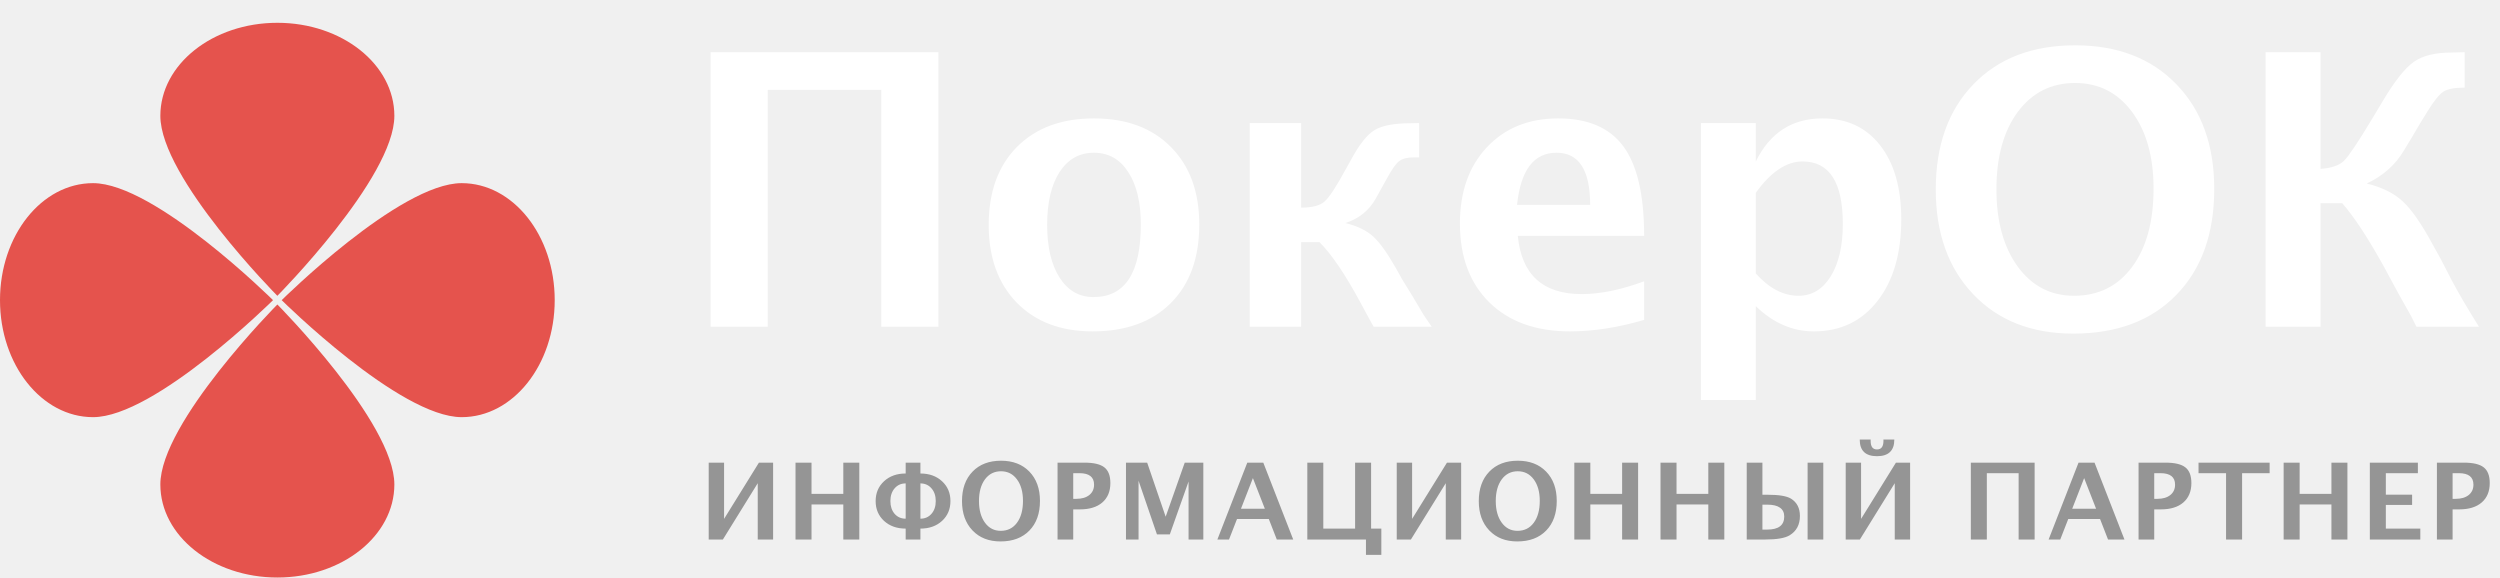
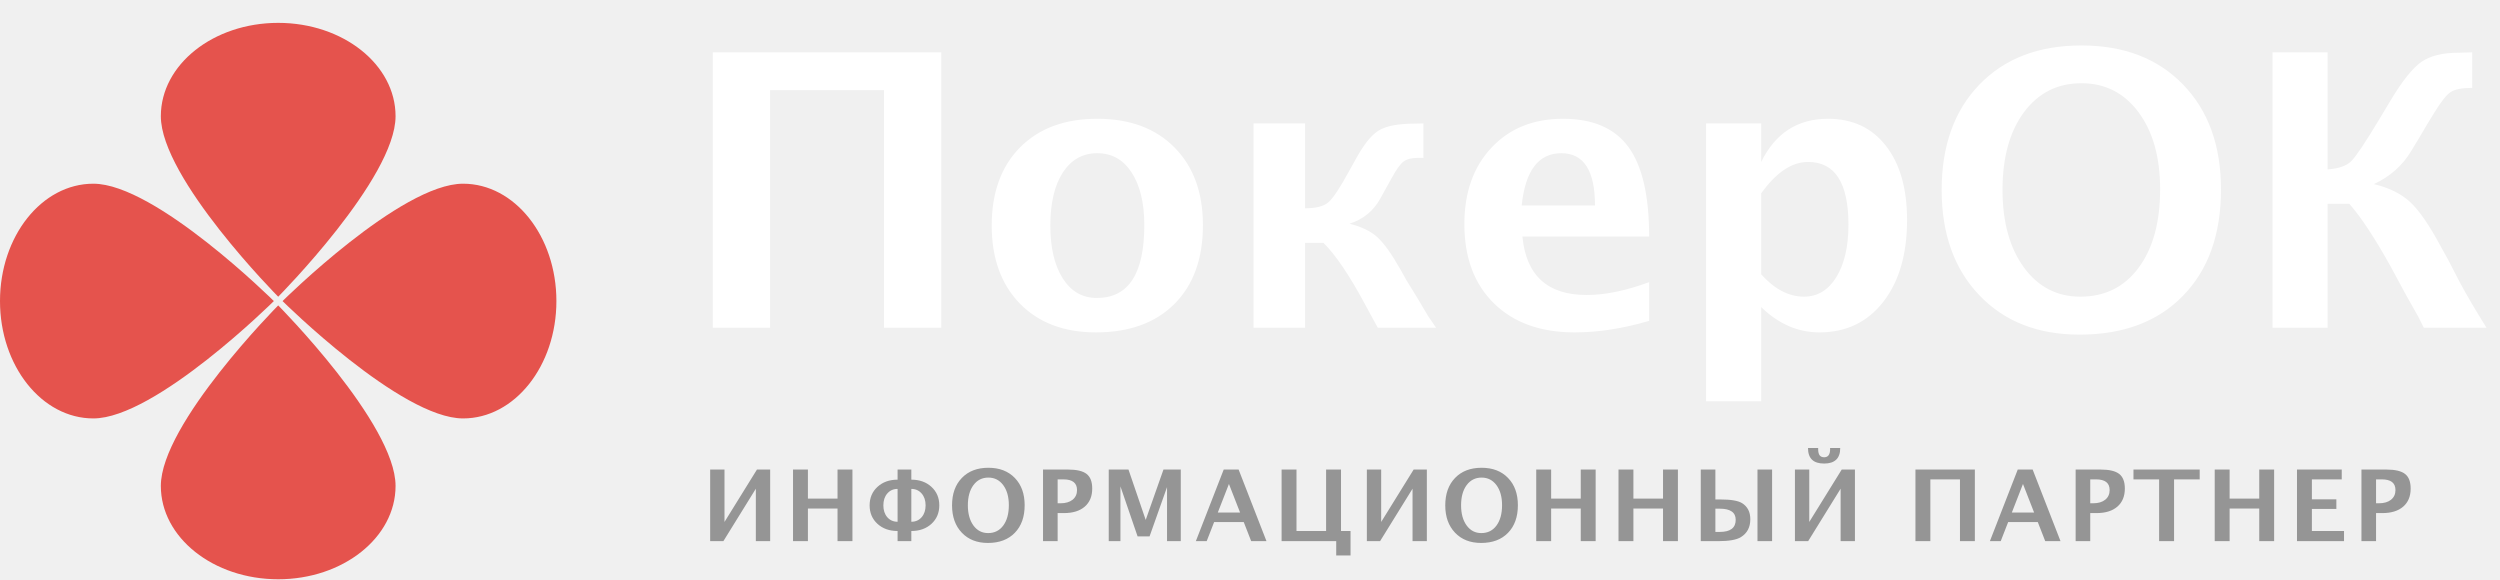
- <svg xmlns="http://www.w3.org/2000/svg" width="329" height="76" viewBox="0 0 329 76" fill="none">
+ <svg xmlns="http://www.w3.org/2000/svg" width="328" height="76" viewBox="0 0 328 76" fill="none">
  <path d="M93.517 43V6.867H123.497V43H115.978V11.823H101.036V43H93.517ZM143.785 43.61C139.602 43.61 136.274 42.349 133.8 39.826C131.342 37.287 130.113 33.877 130.113 29.597C130.113 25.267 131.35 21.849 133.824 19.343C136.314 16.836 139.692 15.583 143.956 15.583C148.237 15.583 151.614 16.836 154.088 19.343C156.578 21.849 157.823 25.251 157.823 29.548C157.823 33.942 156.578 37.385 154.088 39.875C151.598 42.365 148.163 43.61 143.785 43.61ZM143.907 39.094C148.058 39.094 150.133 35.912 150.133 29.548C150.133 26.634 149.579 24.331 148.473 22.639C147.382 20.946 145.877 20.1 143.956 20.1C142.052 20.1 140.546 20.946 139.439 22.639C138.349 24.331 137.804 26.651 137.804 29.597C137.804 32.51 138.349 34.821 139.439 36.53C140.53 38.239 142.019 39.094 143.907 39.094ZM164.464 43V16.193H171.227V27.326C172.659 27.326 173.676 27.066 174.278 26.545C174.897 26.024 175.833 24.608 177.086 22.297L177.794 21.027C178.884 19.009 179.918 17.707 180.895 17.121C181.871 16.519 183.466 16.218 185.68 16.218L186.754 16.193V20.71H186.07C185.208 20.71 184.565 20.873 184.142 21.198C183.718 21.508 183.189 22.248 182.555 23.42L181.822 24.738L181.065 26.105C180.187 27.684 178.852 28.767 177.062 29.352C178.624 29.743 179.837 30.329 180.699 31.11C181.562 31.892 182.571 33.3 183.727 35.334L184.532 36.774L185.899 38.996L187.364 41.462C187.527 41.722 187.877 42.235 188.414 43H180.772C180.463 42.447 180.26 42.08 180.162 41.901L179.039 39.826C177.021 36.083 175.222 33.43 173.644 31.867H171.227V43H164.464ZM216.368 42.097C212.934 43.106 209.679 43.61 206.603 43.61C202.127 43.61 198.595 42.341 196.007 39.802C193.419 37.263 192.125 33.796 192.125 29.401C192.125 25.251 193.305 21.914 195.665 19.392C198.041 16.852 201.174 15.583 205.064 15.583C208.987 15.583 211.852 16.82 213.658 19.294C215.465 21.768 216.368 25.682 216.368 31.037H199.742C200.23 36.148 203.038 38.703 208.165 38.703C210.59 38.703 213.325 38.142 216.368 37.019V42.097ZM199.645 26.96H209.264C209.264 22.386 207.791 20.1 204.845 20.1C201.85 20.1 200.117 22.386 199.645 26.96ZM223.839 52.644V16.193H231.065V21.247C232.921 17.471 235.842 15.583 239.83 15.583C243.053 15.583 245.584 16.763 247.423 19.123C249.278 21.483 250.206 24.73 250.206 28.864C250.206 33.356 249.164 36.937 247.081 39.606C244.998 42.276 242.206 43.61 238.707 43.61C235.891 43.61 233.344 42.504 231.065 40.29V52.644H223.839ZM231.065 35.993C232.823 37.946 234.695 38.923 236.681 38.923C238.455 38.923 239.871 38.068 240.929 36.359C241.987 34.634 242.516 32.339 242.516 29.475C242.516 23.99 240.75 21.247 237.218 21.247C235.086 21.247 233.035 22.622 231.065 25.373V35.993ZM272.838 43.903C267.353 43.903 262.966 42.178 259.679 38.727C256.391 35.277 254.747 30.679 254.747 24.934C254.747 19.123 256.399 14.509 259.703 11.091C263.007 7.673 267.467 5.964 273.082 5.964C278.665 5.964 283.108 7.673 286.412 11.091C289.732 14.509 291.393 19.099 291.393 24.86C291.393 30.752 289.732 35.399 286.412 38.801C283.108 42.203 278.583 43.903 272.838 43.903ZM272.936 38.923C276.158 38.923 278.705 37.661 280.577 35.139C282.465 32.6 283.409 29.165 283.409 24.836C283.409 20.637 282.465 17.268 280.577 14.729C278.689 12.19 276.191 10.92 273.082 10.92C269.941 10.92 267.426 12.19 265.538 14.729C263.666 17.268 262.73 20.661 262.73 24.909C262.73 29.125 263.666 32.518 265.538 35.09C267.41 37.645 269.876 38.923 272.936 38.923ZM298.155 43V6.867H305.382V22.224C306.814 22.126 307.848 21.768 308.482 21.149C309.117 20.515 310.362 18.651 312.218 15.559L313.609 13.239C315.156 10.651 316.507 8.951 317.662 8.137C318.818 7.323 320.47 6.916 322.618 6.916C322.879 6.916 323.456 6.9 324.352 6.867V11.53C323.033 11.53 322.097 11.709 321.544 12.067C321.007 12.409 320.307 13.28 319.444 14.68L318.468 16.267L317.418 18.049L316.368 19.782C315.245 21.686 313.609 23.143 311.461 24.152C313.463 24.641 315.042 25.422 316.197 26.496C317.369 27.57 318.704 29.499 320.201 32.282L321.202 34.089L322.691 36.97C323.603 38.679 324.783 40.689 326.231 43H318.004C317.646 42.268 317.41 41.796 317.296 41.584L315.685 38.727L313.683 35.017C311.616 31.289 309.801 28.531 308.238 26.74H305.382V43H298.155Z" fill="white" />
-   <path d="M93.265 71V60.883H95.288V68.286L99.875 60.883H101.741V71H99.718V63.59L95.131 71H93.265ZM104.691 71V60.883H106.796V64.991H110.98V60.883H113.085V71H110.98V66.386H106.796V71H104.691ZM119.186 71V69.564C118.028 69.564 117.08 69.227 116.342 68.553C115.604 67.874 115.235 67.003 115.235 65.941C115.235 64.88 115.604 64.009 116.342 63.33C117.08 62.651 118.028 62.312 119.186 62.312V60.883H121.127V62.312C122.285 62.312 123.233 62.651 123.971 63.33C124.709 64.009 125.078 64.88 125.078 65.941C125.078 67.003 124.709 67.874 123.971 68.553C123.233 69.227 122.285 69.564 121.127 69.564V71H119.186ZM119.186 68.259V63.617C118.589 63.617 118.103 63.834 117.73 64.267C117.361 64.695 117.176 65.253 117.176 65.941C117.176 66.63 117.361 67.188 117.73 67.616C118.103 68.045 118.589 68.259 119.186 68.259ZM121.127 68.259C121.724 68.259 122.209 68.045 122.583 67.616C122.957 67.188 123.144 66.63 123.144 65.941C123.144 65.253 122.957 64.695 122.583 64.267C122.209 63.834 121.724 63.617 121.127 63.617V68.259ZM131.664 71.253C130.128 71.253 128.9 70.77 127.98 69.804C127.059 68.838 126.599 67.55 126.599 65.941C126.599 64.314 127.061 63.023 127.987 62.065C128.912 61.108 130.16 60.63 131.733 60.63C133.296 60.63 134.54 61.108 135.465 62.065C136.395 63.023 136.86 64.308 136.86 65.921C136.86 67.571 136.395 68.872 135.465 69.824C134.54 70.777 133.273 71.253 131.664 71.253ZM131.692 69.858C132.594 69.858 133.307 69.505 133.831 68.799C134.36 68.088 134.624 67.126 134.624 65.914C134.624 64.738 134.36 63.795 133.831 63.084C133.303 62.373 132.603 62.018 131.733 62.018C130.853 62.018 130.149 62.373 129.62 63.084C129.096 63.795 128.834 64.745 128.834 65.935C128.834 67.115 129.096 68.065 129.62 68.785C130.144 69.501 130.835 69.858 131.692 69.858ZM139.173 71V60.883H142.701C143.931 60.883 144.808 61.09 145.332 61.505C145.861 61.915 146.125 62.603 146.125 63.569C146.125 64.663 145.772 65.515 145.066 66.126C144.364 66.732 143.38 67.035 142.113 67.035H141.238V71H139.173ZM141.238 65.647H141.648C142.368 65.647 142.935 65.481 143.35 65.148C143.769 64.811 143.979 64.356 143.979 63.781C143.979 62.774 143.339 62.27 142.058 62.27H141.238V65.647ZM148.179 71V60.883H150.968L153.402 67.999L155.911 60.883H158.358V71H156.416V63.364L153.949 70.323H152.253L149.833 63.262V71H148.179ZM160.207 71L164.144 60.883H166.249L170.187 71H168.027L166.974 68.3H162.791L161.738 71H160.207ZM163.31 66.953H166.455L164.882 62.92L163.31 66.953ZM172.043 71V60.883H174.148V69.564H178.332V60.883H180.437V69.564H181.784V73.023H179.76V71H172.043ZM183.81 71V60.883H185.834V68.286L190.421 60.883H192.287V71H190.263V63.59L185.676 71H183.81ZM199.673 71.253C198.137 71.253 196.909 70.77 195.988 69.804C195.067 68.838 194.607 67.55 194.607 65.941C194.607 64.314 195.07 63.023 195.995 62.065C196.92 61.108 198.169 60.63 199.741 60.63C201.304 60.63 202.548 61.108 203.473 62.065C204.403 63.023 204.868 64.308 204.868 65.921C204.868 67.571 204.403 68.872 203.473 69.824C202.548 70.777 201.281 71.253 199.673 71.253ZM199.7 69.858C200.602 69.858 201.315 69.505 201.84 68.799C202.368 68.088 202.633 67.126 202.633 65.914C202.633 64.738 202.368 63.795 201.84 63.084C201.311 62.373 200.611 62.018 199.741 62.018C198.861 62.018 198.157 62.373 197.629 63.084C197.105 63.795 196.842 64.745 196.842 65.935C196.842 67.115 197.105 68.065 197.629 68.785C198.153 69.501 198.843 69.858 199.7 69.858ZM207.181 71V60.883H209.287V64.991H213.471V60.883H215.576V71H213.471V66.386H209.287V71H207.181ZM218.525 71V60.883H220.631V64.991H224.814V60.883H226.92V71H224.814V66.386H220.631V71H218.525ZM237.881 71V60.883H239.945V71H237.881ZM229.869 71V60.883H231.934V65.107H232.61C234.114 65.107 235.144 65.281 235.7 65.627C236.479 66.11 236.869 66.869 236.869 67.903C236.869 69.038 236.425 69.881 235.536 70.433C234.93 70.811 233.852 71 232.303 71H229.869ZM231.934 69.694H232.556C233.303 69.694 233.864 69.553 234.237 69.27C234.616 68.983 234.805 68.555 234.805 67.985C234.805 67.461 234.618 67.069 234.244 66.81C233.875 66.545 233.319 66.413 232.576 66.413H231.934V69.694ZM244.74 57.841H246.176V58.005C246.176 58.388 246.244 58.675 246.381 58.866C246.522 59.053 246.734 59.147 247.017 59.147C247.299 59.147 247.511 59.051 247.652 58.859C247.794 58.668 247.864 58.379 247.864 57.991L247.857 57.841H249.293C249.293 58.575 249.102 59.124 248.719 59.488C248.341 59.853 247.773 60.035 247.017 60.035C246.256 60.035 245.686 59.853 245.308 59.488C244.929 59.124 244.74 58.575 244.74 57.841ZM242.895 71V60.883H244.918V68.286L249.505 60.883H251.371V71H249.348V63.59L244.761 71H242.895ZM259.362 71V60.883H267.756V71H265.651V62.27H261.467V71H259.362ZM269.598 71L273.535 60.883H275.641L279.578 71H277.418L276.366 68.3H272.182L271.129 71H269.598ZM272.701 66.953H275.846L274.274 62.92L272.701 66.953ZM281.434 71V60.883H284.961C286.192 60.883 287.069 61.09 287.593 61.505C288.122 61.915 288.386 62.603 288.386 63.569C288.386 64.663 288.033 65.515 287.327 66.126C286.625 66.732 285.64 67.035 284.373 67.035H283.498V71H281.434ZM283.498 65.647H283.909C284.629 65.647 285.196 65.481 285.611 65.148C286.03 64.811 286.24 64.356 286.24 63.781C286.24 62.774 285.599 62.27 284.319 62.27H283.498V65.647ZM292.949 71V62.27H289.326V60.883H298.684V62.27H295.061V71H292.949ZM300.526 71V60.883H302.631V64.991H306.815V60.883H308.92V71H306.815V66.386H302.631V71H300.526ZM311.87 71V60.883H318.193V62.27H313.975V65.094H317.434V66.447H313.975V69.564H318.514V71H311.87ZM320.698 71V60.883H324.225C325.456 60.883 326.333 61.09 326.857 61.505C327.386 61.915 327.65 62.603 327.65 63.569C327.65 64.663 327.297 65.515 326.591 66.126C325.889 66.732 324.904 67.035 323.637 67.035H322.762V71H320.698ZM322.762 65.647H323.173C323.893 65.647 324.46 65.481 324.875 65.148C325.294 64.811 325.504 64.356 325.504 63.781C325.504 62.774 324.863 62.27 323.583 62.27H322.762V65.647Z" fill="#959595" />
+   <path d="M93.174 71V61.605H95.053V68.48L99.312 61.605H101.045V71H99.166V64.119L94.907 71H93.174ZM104.044 71V61.605H105.999V65.42H109.884V61.605H111.839V71H109.884V66.715H105.999V71H104.044ZM117.764 71V69.667C116.689 69.667 115.809 69.354 115.123 68.728C114.438 68.097 114.095 67.289 114.095 66.303C114.095 65.317 114.438 64.508 115.123 63.878C115.809 63.247 116.689 62.932 117.764 62.932V61.605H119.567V62.932C120.641 62.932 121.522 63.247 122.207 63.878C122.893 64.508 123.236 65.317 123.236 66.303C123.236 67.289 122.893 68.097 122.207 68.728C121.522 69.354 120.641 69.667 119.567 69.667V71H117.764ZM117.764 68.455V64.144C117.21 64.144 116.759 64.346 116.412 64.748C116.069 65.145 115.898 65.664 115.898 66.303C115.898 66.942 116.069 67.46 116.412 67.858C116.759 68.256 117.21 68.455 117.764 68.455ZM119.567 68.455C120.121 68.455 120.572 68.256 120.919 67.858C121.266 67.46 121.439 66.942 121.439 66.303C121.439 65.664 121.266 65.145 120.919 64.748C120.572 64.346 120.121 64.144 119.567 64.144V68.455ZM129.611 71.235C128.185 71.235 127.045 70.786 126.19 69.889C125.335 68.992 124.908 67.796 124.908 66.303C124.908 64.792 125.337 63.592 126.196 62.704C127.055 61.815 128.215 61.371 129.675 61.371C131.126 61.371 132.281 61.815 133.14 62.704C134.004 63.592 134.435 64.786 134.435 66.284C134.435 67.816 134.004 69.024 133.14 69.908C132.281 70.793 131.105 71.235 129.611 71.235ZM129.637 69.94C130.474 69.94 131.137 69.612 131.623 68.956C132.114 68.296 132.36 67.403 132.36 66.277C132.36 65.186 132.114 64.31 131.623 63.649C131.132 62.989 130.483 62.659 129.675 62.659C128.858 62.659 128.204 62.989 127.713 63.649C127.227 64.31 126.983 65.192 126.983 66.296C126.983 67.392 127.227 68.275 127.713 68.943C128.2 69.608 128.841 69.94 129.637 69.94ZM136.844 71V61.605H140.119C141.262 61.605 142.076 61.798 142.563 62.183C143.054 62.564 143.299 63.203 143.299 64.1C143.299 65.116 142.971 65.907 142.315 66.474C141.664 67.037 140.75 67.318 139.573 67.318H138.761V71H136.844ZM138.761 66.03H139.142C139.81 66.03 140.337 65.875 140.722 65.566C141.111 65.253 141.306 64.83 141.306 64.297C141.306 63.362 140.711 62.894 139.522 62.894H138.761V66.03ZM145.466 71V61.605H148.056L150.316 68.213L152.646 61.605H154.918V71H153.115V63.91L150.824 70.372H149.25L147.002 63.815V71H145.466ZM156.895 71L160.551 61.605H162.506L166.162 71H164.156L163.179 68.493H159.294L158.317 71H156.895ZM159.776 67.242H162.696L161.236 63.497L159.776 67.242ZM168.145 71V61.605H170.1V69.667H173.985V61.605H175.94V69.667H177.191V72.879H175.312V71H168.145ZM179.332 71V61.605H181.211V68.48L185.471 61.605H187.203V71H185.325V64.119L181.065 71H179.332ZM194.322 71.235C192.896 71.235 191.755 70.786 190.9 69.889C190.045 68.992 189.618 67.796 189.618 66.303C189.618 64.792 190.048 63.592 190.907 62.704C191.766 61.815 192.925 61.371 194.385 61.371C195.837 61.371 196.992 61.815 197.851 62.704C198.714 63.592 199.146 64.786 199.146 66.284C199.146 67.816 198.714 69.024 197.851 69.908C196.992 70.793 195.815 71.235 194.322 71.235ZM194.347 69.94C195.185 69.94 195.847 69.612 196.334 68.956C196.825 68.296 197.07 67.403 197.07 66.277C197.07 65.186 196.825 64.31 196.334 63.649C195.843 62.989 195.193 62.659 194.385 62.659C193.568 62.659 192.915 62.989 192.424 63.649C191.937 64.31 191.694 65.192 191.694 66.296C191.694 67.392 191.937 68.275 192.424 68.943C192.91 69.608 193.551 69.94 194.347 69.94ZM201.554 71V61.605H203.509V65.42H207.394V61.605H209.349V71H207.394V66.715H203.509V71H201.554ZM212.348 71V61.605H214.303V65.42H218.188V61.605H220.143V71H218.188V66.715H214.303V71H212.348ZM230.581 71V61.605H232.498V71H230.581ZM223.141 71V61.605H225.058V65.528H225.687C227.083 65.528 228.04 65.689 228.556 66.011C229.279 66.459 229.641 67.164 229.641 68.124C229.641 69.178 229.229 69.961 228.404 70.473C227.841 70.824 226.84 71 225.401 71H223.141ZM225.058 69.788H225.636C226.33 69.788 226.85 69.656 227.197 69.394C227.549 69.127 227.724 68.73 227.724 68.201C227.724 67.714 227.551 67.35 227.204 67.109C226.861 66.863 226.345 66.741 225.655 66.741H225.058V69.788ZM237.21 58.781H238.543V58.933C238.543 59.289 238.607 59.555 238.734 59.733C238.865 59.906 239.062 59.993 239.324 59.993C239.586 59.993 239.783 59.904 239.914 59.727C240.046 59.549 240.111 59.28 240.111 58.92L240.105 58.781H241.438C241.438 59.462 241.26 59.972 240.905 60.31C240.553 60.649 240.026 60.818 239.324 60.818C238.617 60.818 238.088 60.649 237.737 60.31C237.386 59.972 237.21 59.462 237.21 58.781ZM235.496 71V61.605H237.375V68.48L241.635 61.605H243.367V71H241.489V64.119L237.229 71H235.496ZM251.307 71V61.605H259.102V71H257.147V62.894H253.262V71H251.307ZM261.072 71L264.729 61.605H266.684L270.34 71H268.334L267.357 68.493H263.472L262.494 71H261.072ZM263.954 67.242H266.874L265.414 63.497L263.954 67.242ZM272.323 71V61.605H275.598C276.741 61.605 277.556 61.798 278.042 62.183C278.533 62.564 278.779 63.203 278.779 64.1C278.779 65.116 278.451 65.907 277.795 66.474C277.143 67.037 276.229 67.318 275.052 67.318H274.24V71H272.323ZM274.24 66.03H274.621C275.289 66.03 275.816 65.875 276.201 65.566C276.591 65.253 276.785 64.83 276.785 64.297C276.785 63.362 276.191 62.894 275.002 62.894H274.24V66.03ZM283.275 71V62.894H279.911V61.605H288.601V62.894H285.237V71H283.275ZM290.571 71V61.605H292.526V65.42H296.411V61.605H298.366V71H296.411V66.715H292.526V71H290.571ZM301.365 71V61.605H307.236V62.894H303.32V65.516H306.532V66.772H303.32V69.667H307.535V71H301.365ZM309.822 71V61.605H313.098C314.24 61.605 315.055 61.798 315.542 62.183C316.032 62.564 316.278 63.203 316.278 64.1C316.278 65.116 315.95 65.907 315.294 66.474C314.642 67.037 313.728 67.318 312.552 67.318H311.739V71H309.822ZM311.739 66.03H312.12C312.789 66.03 313.316 65.875 313.701 65.566C314.09 65.253 314.285 64.83 314.285 64.297C314.285 63.362 313.69 62.894 312.501 62.894H311.739V66.03Z" fill="#959595" />
  <path d="M36.5 40.07C36.5 40.07 21.102 55.591 21.102 63.755C21.102 70.522 27.996 76 36.5 76C45.004 76 51.898 70.522 51.898 63.755C51.898 55.591 36.5 40.07 36.5 40.07Z" fill="#E5534D" />
  <path d="M36.5 38.93C36.5 38.93 21.102 23.409 21.102 15.245C21.102 8.478 27.996 3 36.5 3C45.004 3 51.898 8.478 51.898 15.245C51.898 23.409 36.5 38.93 36.5 38.93Z" fill="#E5534D" />
  <path d="M37.07 39.5C37.07 39.5 52.591 54.898 60.755 54.898C67.522 54.898 73 48.004 73 39.5C73 30.996 67.522 24.102 60.755 24.102C52.591 24.102 37.07 39.5 37.07 39.5Z" fill="#E5534D" />
  <path d="M35.93 39.5C35.93 39.5 20.409 54.898 12.245 54.898C5.478 54.898 0 48.004 0 39.5C0 30.996 5.478 24.102 12.245 24.102C20.409 24.102 35.93 39.5 35.93 39.5Z" fill="#E5534D" />
</svg>
